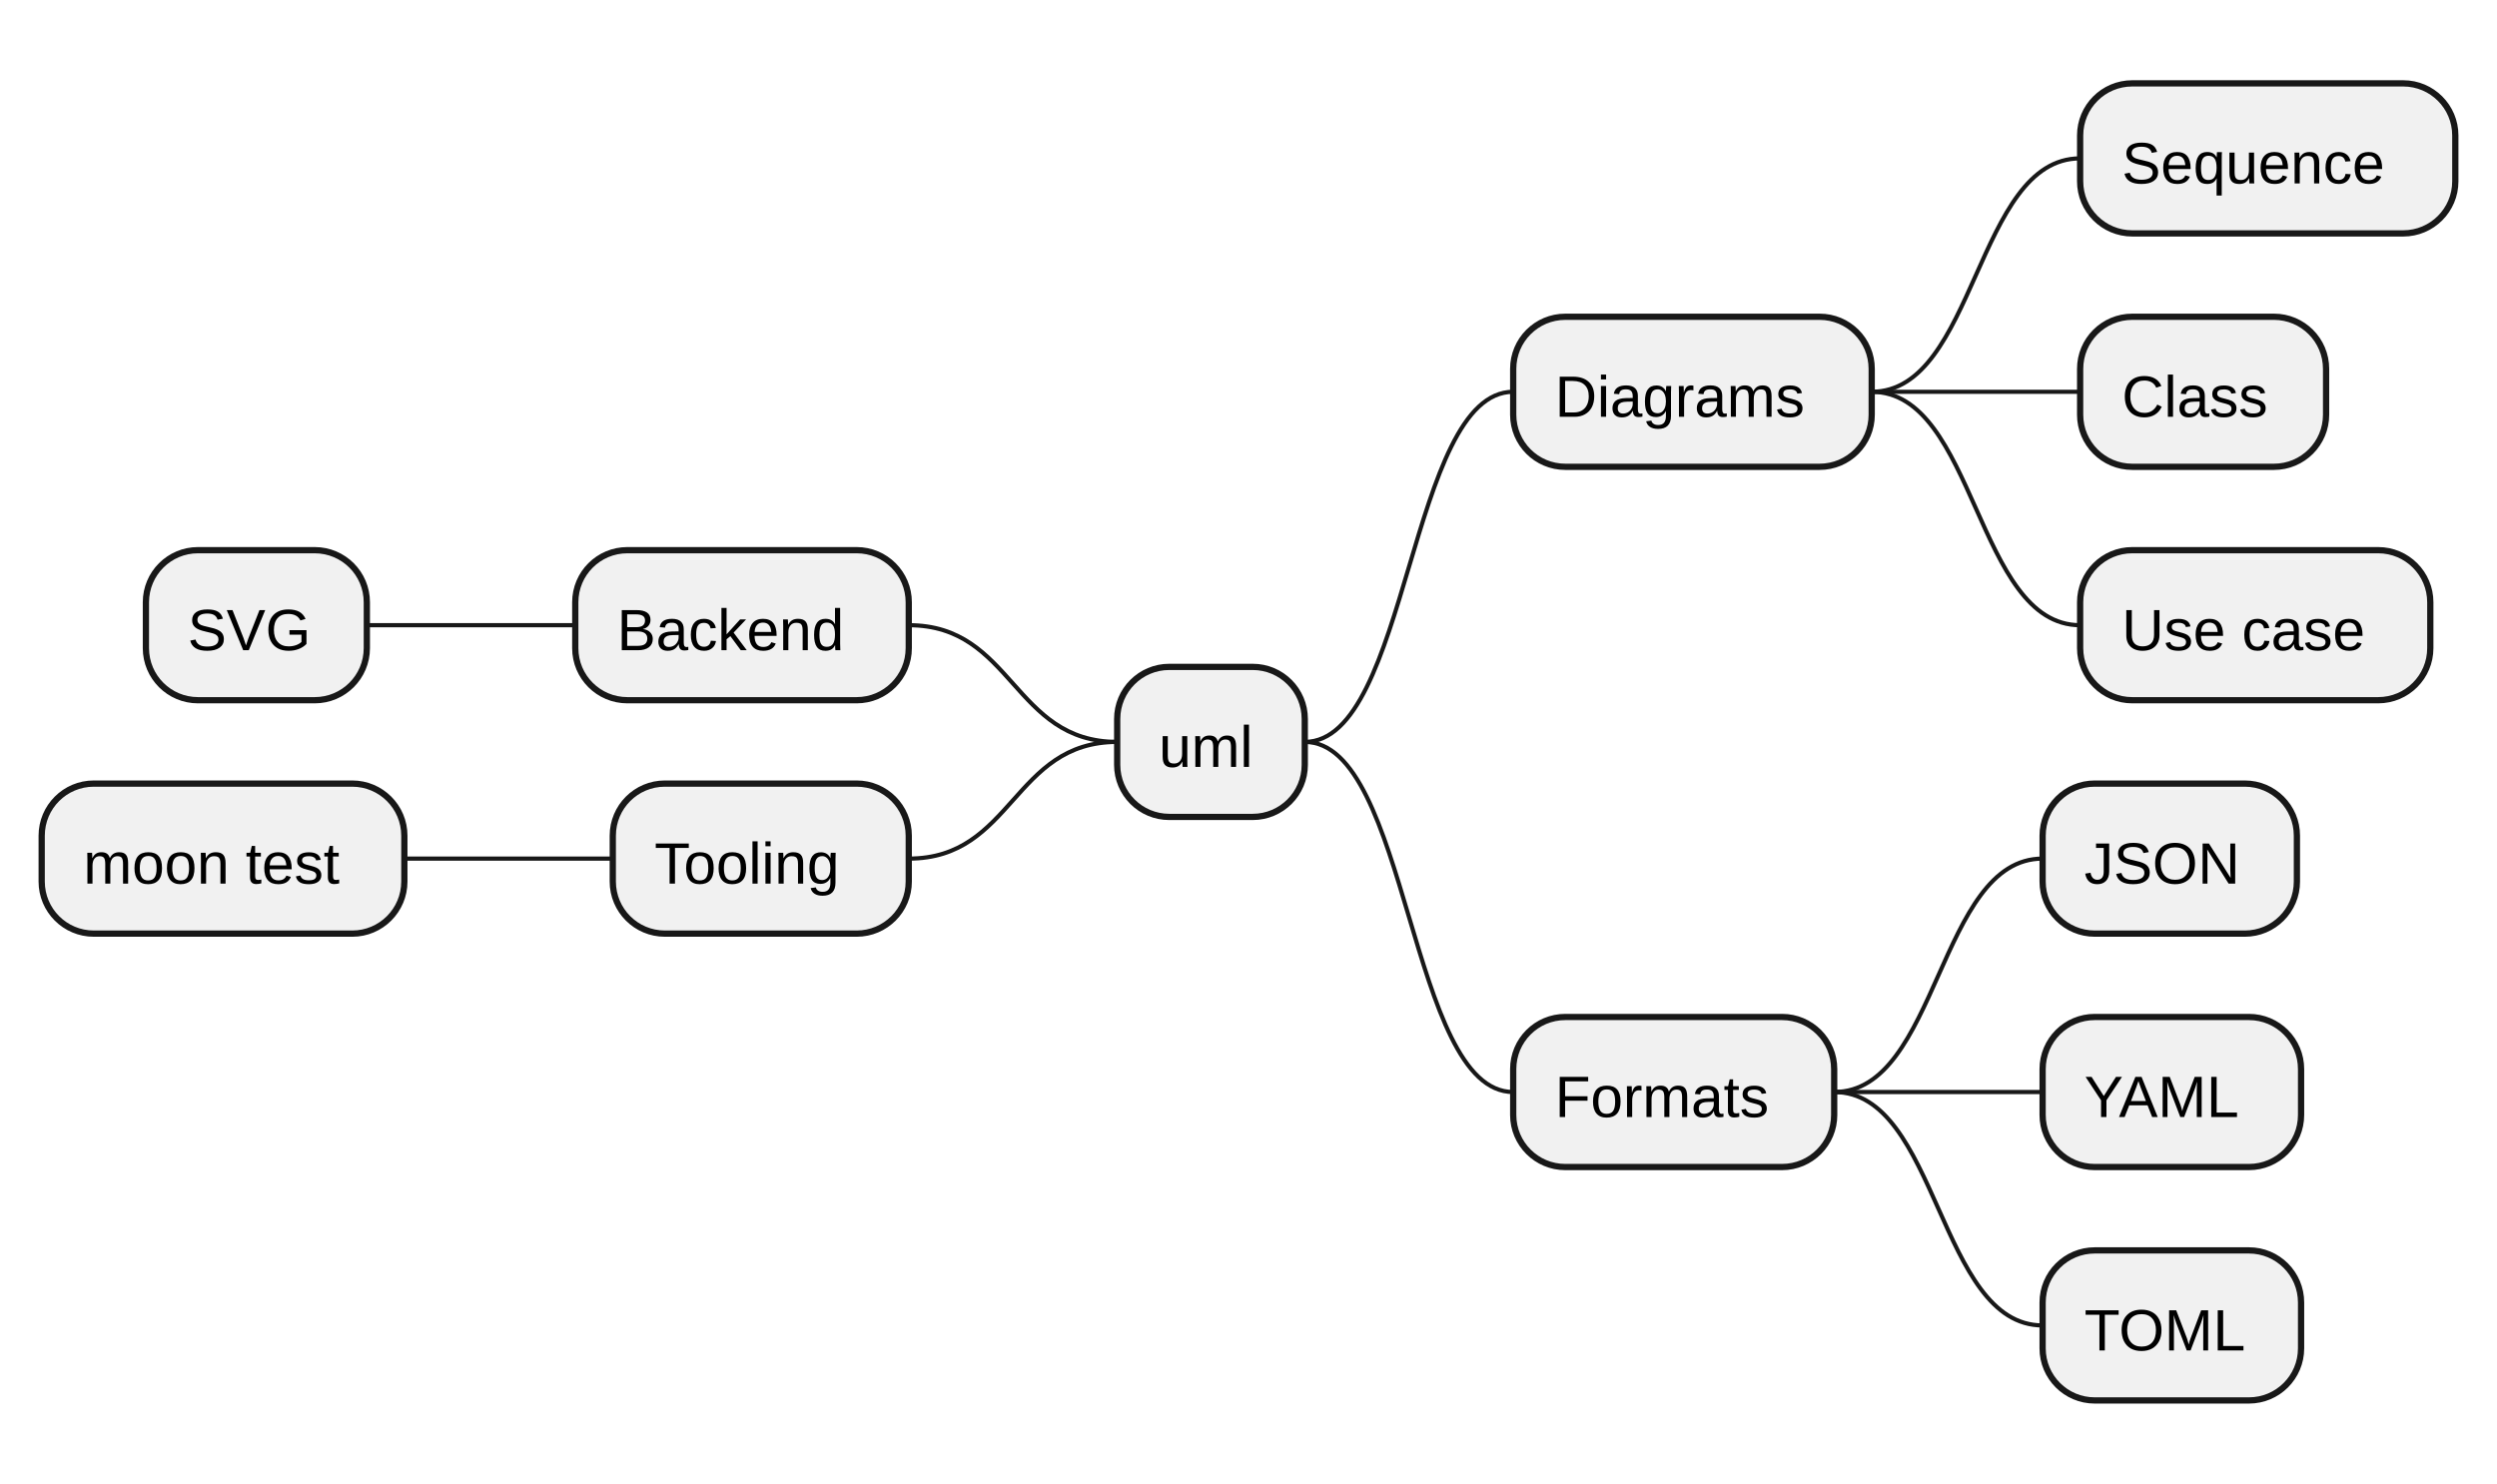
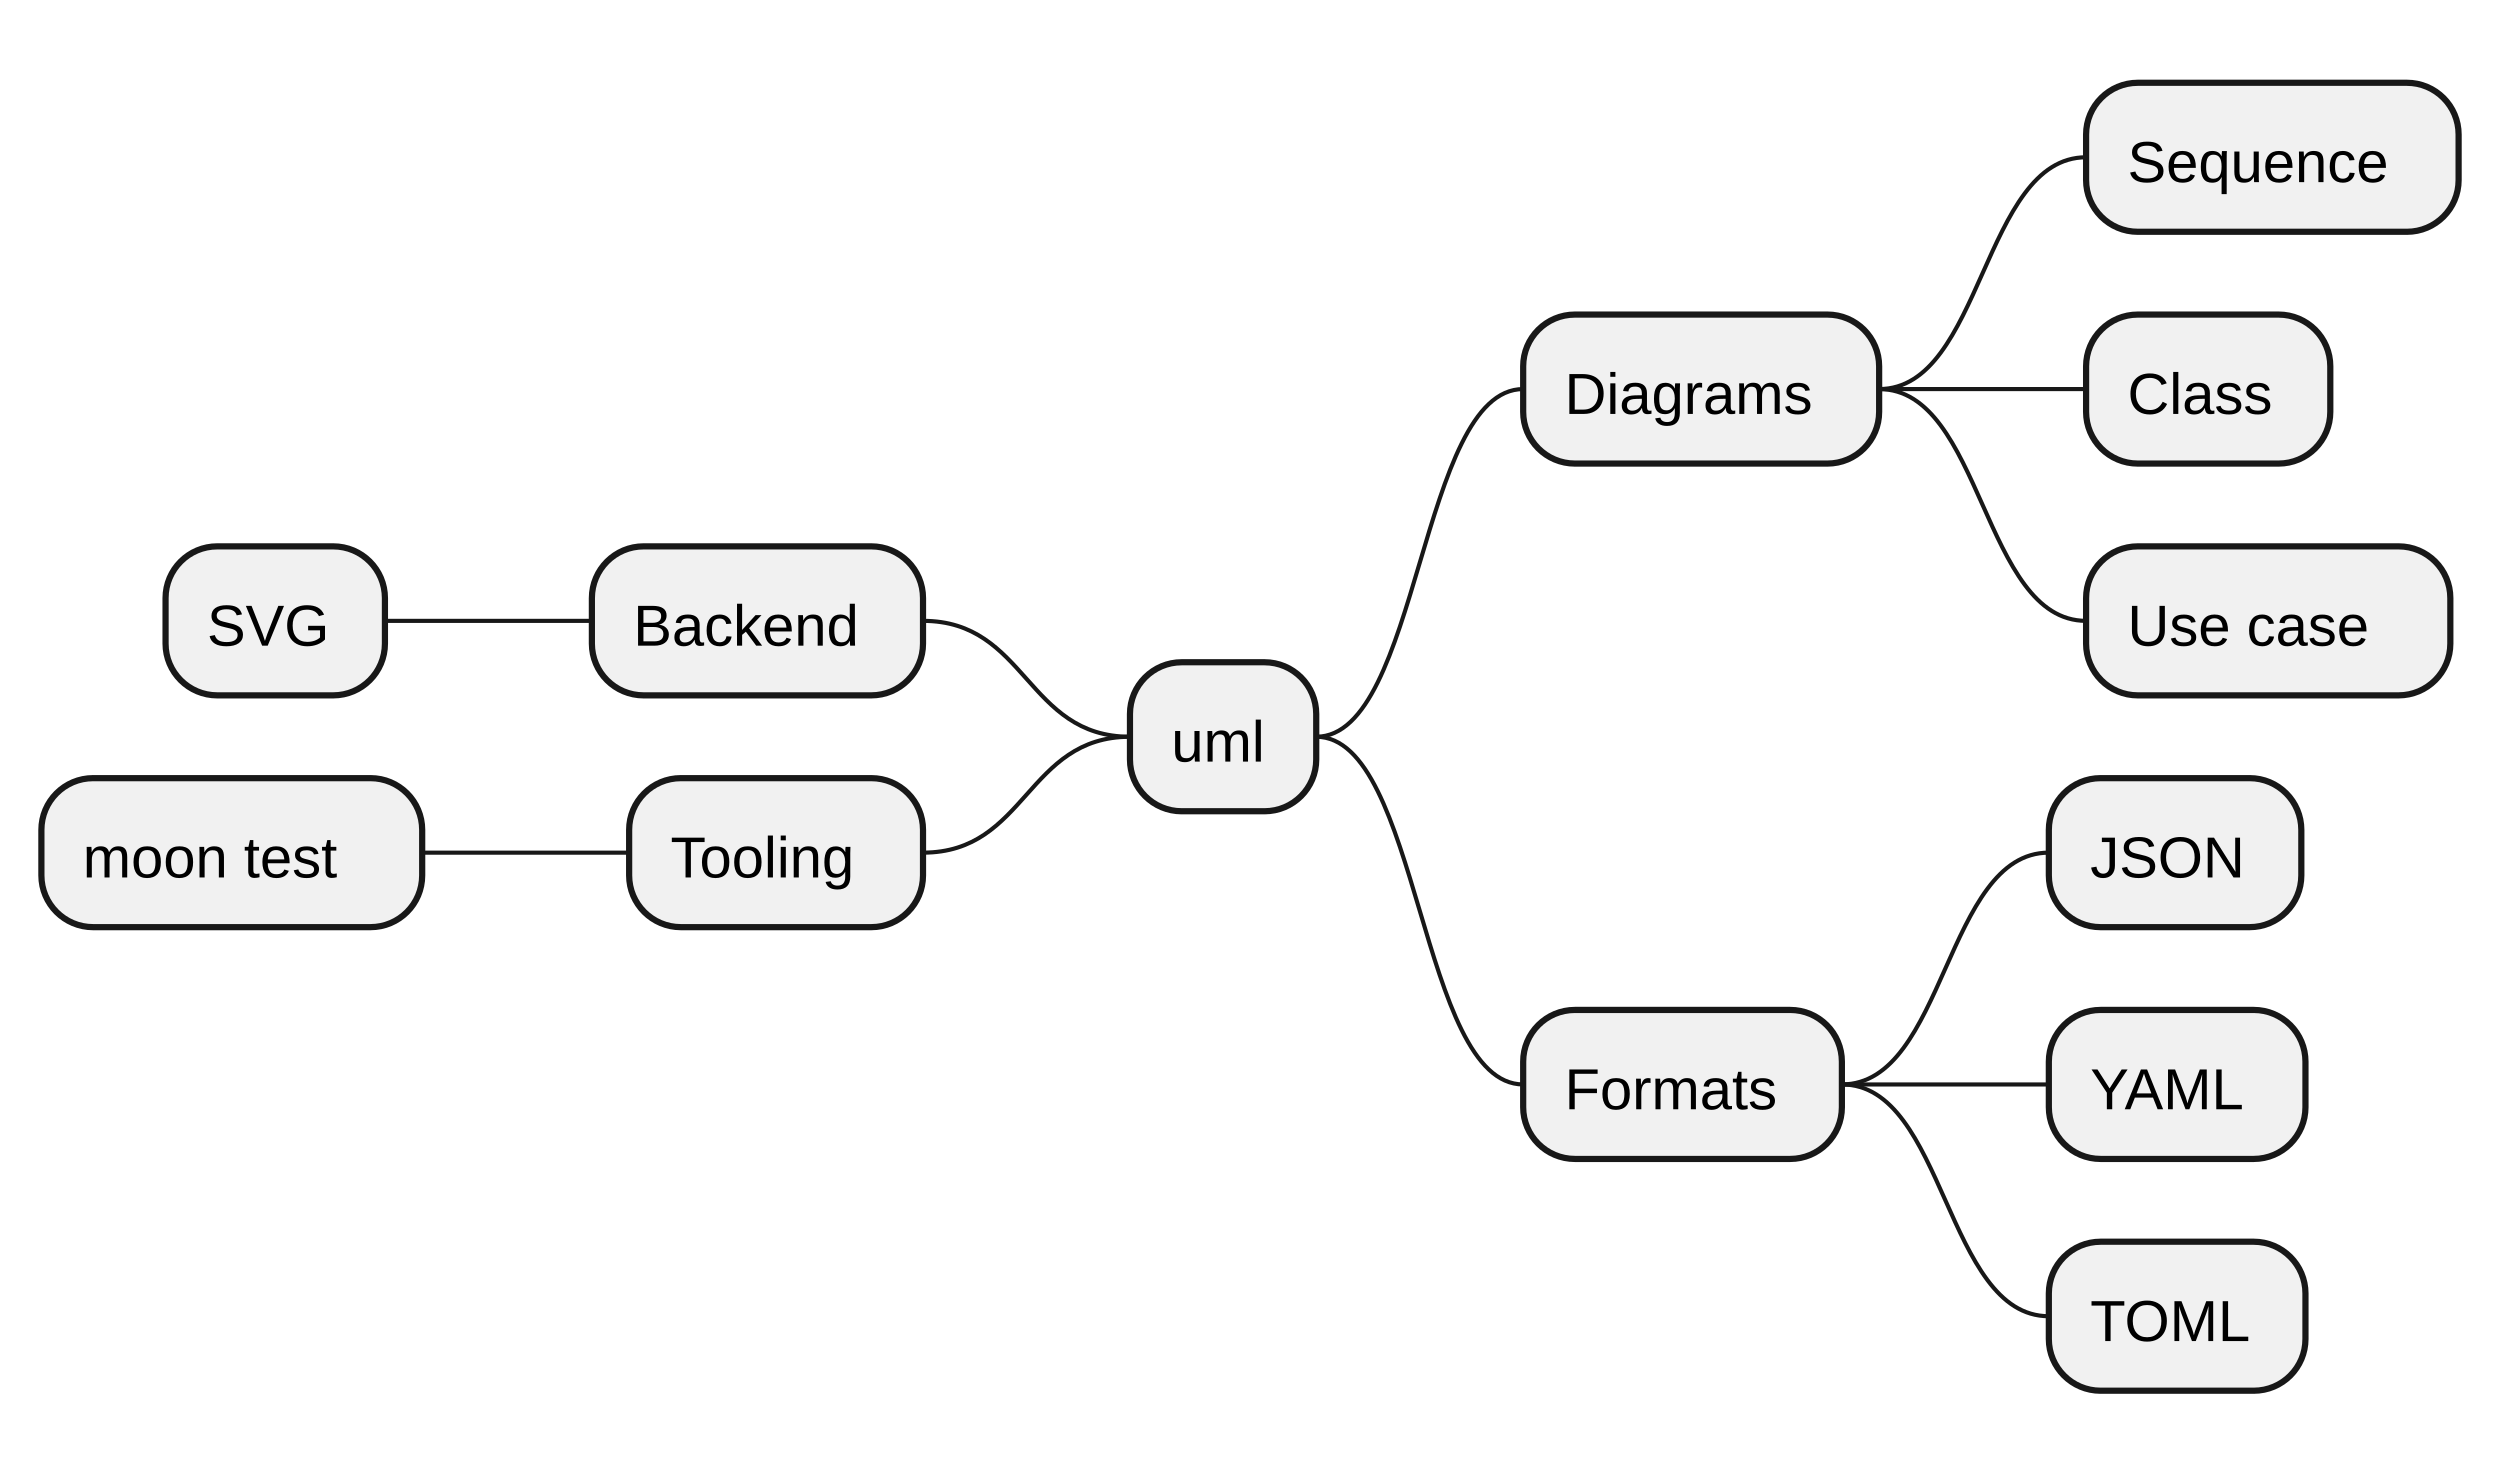
- <svg xmlns="http://www.w3.org/2000/svg" width="599" height="356" viewBox="0 0 599 356" role="img" aria-label="Mindmap">
+ <svg xmlns="http://www.w3.org/2000/svg" width="604" height="356" viewBox="0 0 604 356" role="img" aria-label="Mindmap">
  <style>svg{font-family:Arial, sans-serif;font-size:13px;background:transparent}.mindmap-link{fill:none}.mindmap-node.boxless .mindmap-label{font-weight:normal}</style>
-   <rect x="0" y="0" width="599" height="356" fill="transparent" />
-   <path d="M 313 178 C 338 178 338 94 363 94" stroke="#181818" stroke-width="1" class="mindmap-link" />
-   <path d="M 449 94 C 474 94 474 38 499 38" stroke="#181818" stroke-width="1" class="mindmap-link" />
-   <path d="M 449 94 C 474 94 474 94 499 94" stroke="#181818" stroke-width="1" class="mindmap-link" />
-   <path d="M 449 94 C 474 94 474 150 499 150" stroke="#181818" stroke-width="1" class="mindmap-link" />
-   <path d="M 313 178 C 338 178 338 262 363 262" stroke="#181818" stroke-width="1" class="mindmap-link" />
-   <path d="M 440 262 C 465 262 465 206 490 206" stroke="#181818" stroke-width="1" class="mindmap-link" />
-   <path d="M 440 262 C 465 262 465 262 490 262" stroke="#181818" stroke-width="1" class="mindmap-link" />
-   <path d="M 440 262 C 465 262 465 318 490 318" stroke="#181818" stroke-width="1" class="mindmap-link" />
-   <path d="M 268 178 C 243 178 243 150 218 150" stroke="#181818" stroke-width="1" class="mindmap-link" />
-   <path d="M 138 150 C 113 150 113 150 88 150" stroke="#181818" stroke-width="1" class="mindmap-link" />
-   <path d="M 268 178 C 243 178 243 206 218 206" stroke="#181818" stroke-width="1" class="mindmap-link" />
-   <path d="M 147 206 C 122 206 122 206 97 206" stroke="#181818" stroke-width="1" class="mindmap-link" />
+   <rect x="0" y="0" width="604" height="356" fill="transparent" />
+   <path d="M 318 178 C 343 178 343 94 368 94" stroke="#181818" stroke-width="1" class="mindmap-link" />
+   <path d="M 454 94 C 479 94 479 38 504 38" stroke="#181818" stroke-width="1" class="mindmap-link" />
+   <path d="M 454 94 C 479 94 479 94 504 94" stroke="#181818" stroke-width="1" class="mindmap-link" />
+   <path d="M 454 94 C 479 94 479 150 504 150" stroke="#181818" stroke-width="1" class="mindmap-link" />
+   <path d="M 318 178 C 343 178 343 262 368 262" stroke="#181818" stroke-width="1" class="mindmap-link" />
+   <path d="M 445 262 C 470 262 470 206 495 206" stroke="#181818" stroke-width="1" class="mindmap-link" />
+   <path d="M 445 262 C 470 262 470 262 495 262" stroke="#181818" stroke-width="1" class="mindmap-link" />
+   <path d="M 445 262 C 470 262 470 318 495 318" stroke="#181818" stroke-width="1" class="mindmap-link" />
+   <path d="M 273 178 C 248 178 248 150 223 150" stroke="#181818" stroke-width="1" class="mindmap-link" />
+   <path d="M 143 150 C 118 150 118 150 93 150" stroke="#181818" stroke-width="1" class="mindmap-link" />
+   <path d="M 273 178 C 248 178 248 206 223 206" stroke="#181818" stroke-width="1" class="mindmap-link" />
+   <path d="M 152 206 C 127 206 127 206 102 206" stroke="#181818" stroke-width="1" class="mindmap-link" />
  <g class="mindmap-node box" data-idea-index="0">
-     <rect x="268" y="160" width="45" height="36" rx="12.5" fill="#F1F1F1" stroke="#181818" stroke-width="1.5" />
-     <text x="278" y="184" text-anchor="start" font-size="14px" textLength="25" lengthAdjust="spacing" fill="#000000" class="mindmap-label">uml</text>
+     <rect x="273" y="160" width="45" height="36" rx="12.5" fill="#F1F1F1" stroke="#181818" stroke-width="1.5" />
+     <text x="283" y="184" text-anchor="start" font-size="14px" textLength="25" lengthAdjust="spacing" fill="#000000" class="mindmap-label">uml</text>
  </g>
  <g class="mindmap-node box" data-idea-index="1">
-     <rect x="363" y="76" width="86" height="36" rx="12.5" fill="#F1F1F1" stroke="#181818" stroke-width="1.5" />
-     <text x="373" y="100" text-anchor="start" font-size="14px" textLength="66" lengthAdjust="spacing" fill="#000000" class="mindmap-label">Diagrams</text>
+     <rect x="368" y="76" width="86" height="36" rx="12.5" fill="#F1F1F1" stroke="#181818" stroke-width="1.5" />
+     <text x="378" y="100" text-anchor="start" font-size="14px" textLength="66" lengthAdjust="spacing" fill="#000000" class="mindmap-label">Diagrams</text>
  </g>
  <g class="mindmap-node box" data-idea-index="2">
-     <rect x="499" y="20" width="90" height="36" rx="12.5" fill="#F1F1F1" stroke="#181818" stroke-width="1.5" />
-     <text x="509" y="44" text-anchor="start" font-size="14px" textLength="70" lengthAdjust="spacing" fill="#000000" class="mindmap-label">Sequence</text>
+     <rect x="504" y="20" width="90" height="36" rx="12.5" fill="#F1F1F1" stroke="#181818" stroke-width="1.5" />
+     <text x="514" y="44" text-anchor="start" font-size="14px" textLength="70" lengthAdjust="spacing" fill="#000000" class="mindmap-label">Sequence</text>
  </g>
  <g class="mindmap-node box" data-idea-index="3">
-     <rect x="499" y="76" width="59" height="36" rx="12.5" fill="#F1F1F1" stroke="#181818" stroke-width="1.5" />
-     <text x="509" y="100" text-anchor="start" font-size="14px" textLength="39" lengthAdjust="spacing" fill="#000000" class="mindmap-label">Class</text>
+     <rect x="504" y="76" width="59" height="36" rx="12.5" fill="#F1F1F1" stroke="#181818" stroke-width="1.5" />
+     <text x="514" y="100" text-anchor="start" font-size="14px" textLength="39" lengthAdjust="spacing" fill="#000000" class="mindmap-label">Class</text>
  </g>
  <g class="mindmap-node box" data-idea-index="4">
-     <rect x="499" y="132" width="84" height="36" rx="12.5" fill="#F1F1F1" stroke="#181818" stroke-width="1.5" />
-     <text x="509" y="156" text-anchor="start" font-size="14px" textLength="64" lengthAdjust="spacing" fill="#000000" class="mindmap-label">Use case</text>
+     <rect x="504" y="132" width="88" height="36" rx="12.5" fill="#F1F1F1" stroke="#181818" stroke-width="1.5" />
+     <text x="514" y="156" text-anchor="start" font-size="14px" textLength="68" lengthAdjust="spacing" fill="#000000" class="mindmap-label">Use case</text>
  </g>
  <g class="mindmap-node box" data-idea-index="5">
-     <rect x="363" y="244" width="77" height="36" rx="12.5" fill="#F1F1F1" stroke="#181818" stroke-width="1.5" />
-     <text x="373" y="268" text-anchor="start" font-size="14px" textLength="57" lengthAdjust="spacing" fill="#000000" class="mindmap-label">Formats</text>
+     <rect x="368" y="244" width="77" height="36" rx="12.5" fill="#F1F1F1" stroke="#181818" stroke-width="1.5" />
+     <text x="378" y="268" text-anchor="start" font-size="14px" textLength="57" lengthAdjust="spacing" fill="#000000" class="mindmap-label">Formats</text>
  </g>
  <g class="mindmap-node box" data-idea-index="6">
-     <rect x="490" y="188" width="61" height="36" rx="12.5" fill="#F1F1F1" stroke="#181818" stroke-width="1.5" />
-     <text x="500" y="212" text-anchor="start" font-size="14px" textLength="41" lengthAdjust="spacing" fill="#000000" class="mindmap-label">JSON</text>
+     <rect x="495" y="188" width="61" height="36" rx="12.5" fill="#F1F1F1" stroke="#181818" stroke-width="1.5" />
+     <text x="505" y="212" text-anchor="start" font-size="14px" textLength="41" lengthAdjust="spacing" fill="#000000" class="mindmap-label">JSON</text>
  </g>
  <g class="mindmap-node box" data-idea-index="7">
-     <rect x="490" y="244" width="62" height="36" rx="12.5" fill="#F1F1F1" stroke="#181818" stroke-width="1.5" />
-     <text x="500" y="268" text-anchor="start" font-size="14px" textLength="42" lengthAdjust="spacing" fill="#000000" class="mindmap-label">YAML</text>
+     <rect x="495" y="244" width="62" height="36" rx="12.5" fill="#F1F1F1" stroke="#181818" stroke-width="1.5" />
+     <text x="505" y="268" text-anchor="start" font-size="14px" textLength="42" lengthAdjust="spacing" fill="#000000" class="mindmap-label">YAML</text>
  </g>
  <g class="mindmap-node box" data-idea-index="8">
-     <rect x="490" y="300" width="62" height="36" rx="12.5" fill="#F1F1F1" stroke="#181818" stroke-width="1.5" />
-     <text x="500" y="324" text-anchor="start" font-size="14px" textLength="42" lengthAdjust="spacing" fill="#000000" class="mindmap-label">TOML</text>
+     <rect x="495" y="300" width="62" height="36" rx="12.5" fill="#F1F1F1" stroke="#181818" stroke-width="1.5" />
+     <text x="505" y="324" text-anchor="start" font-size="14px" textLength="42" lengthAdjust="spacing" fill="#000000" class="mindmap-label">TOML</text>
  </g>
  <g class="mindmap-node box" data-idea-index="9">
-     <rect x="138" y="132" width="80" height="36" rx="12.5" fill="#F1F1F1" stroke="#181818" stroke-width="1.5" />
-     <text x="148" y="156" text-anchor="start" font-size="14px" textLength="60" lengthAdjust="spacing" fill="#000000" class="mindmap-label">Backend</text>
+     <rect x="143" y="132" width="80" height="36" rx="12.5" fill="#F1F1F1" stroke="#181818" stroke-width="1.5" />
+     <text x="153" y="156" text-anchor="start" font-size="14px" textLength="60" lengthAdjust="spacing" fill="#000000" class="mindmap-label">Backend</text>
  </g>
  <g class="mindmap-node box" data-idea-index="10">
-     <rect x="35" y="132" width="53" height="36" rx="12.5" fill="#F1F1F1" stroke="#181818" stroke-width="1.5" />
-     <text x="45" y="156" text-anchor="start" font-size="14px" textLength="33" lengthAdjust="spacing" fill="#000000" class="mindmap-label">SVG</text>
+     <rect x="40" y="132" width="53" height="36" rx="12.5" fill="#F1F1F1" stroke="#181818" stroke-width="1.5" />
+     <text x="50" y="156" text-anchor="start" font-size="14px" textLength="33" lengthAdjust="spacing" fill="#000000" class="mindmap-label">SVG</text>
  </g>
  <g class="mindmap-node box" data-idea-index="11">
-     <rect x="147" y="188" width="71" height="36" rx="12.5" fill="#F1F1F1" stroke="#181818" stroke-width="1.5" />
-     <text x="157" y="212" text-anchor="start" font-size="14px" textLength="51" lengthAdjust="spacing" fill="#000000" class="mindmap-label">Tooling</text>
+     <rect x="152" y="188" width="71" height="36" rx="12.5" fill="#F1F1F1" stroke="#181818" stroke-width="1.5" />
+     <text x="162" y="212" text-anchor="start" font-size="14px" textLength="51" lengthAdjust="spacing" fill="#000000" class="mindmap-label">Tooling</text>
  </g>
  <g class="mindmap-node box" data-idea-index="12">
-     <rect x="10" y="188" width="87" height="36" rx="12.5" fill="#F1F1F1" stroke="#181818" stroke-width="1.5" />
-     <text x="20" y="212" text-anchor="start" font-size="14px" textLength="67" lengthAdjust="spacing" fill="#000000" class="mindmap-label">moon test</text>
+     <rect x="10" y="188" width="92" height="36" rx="12.5" fill="#F1F1F1" stroke="#181818" stroke-width="1.5" />
+     <text x="20" y="212" text-anchor="start" font-size="14px" textLength="72" lengthAdjust="spacing" fill="#000000" class="mindmap-label">moon test</text>
  </g>
</svg>
